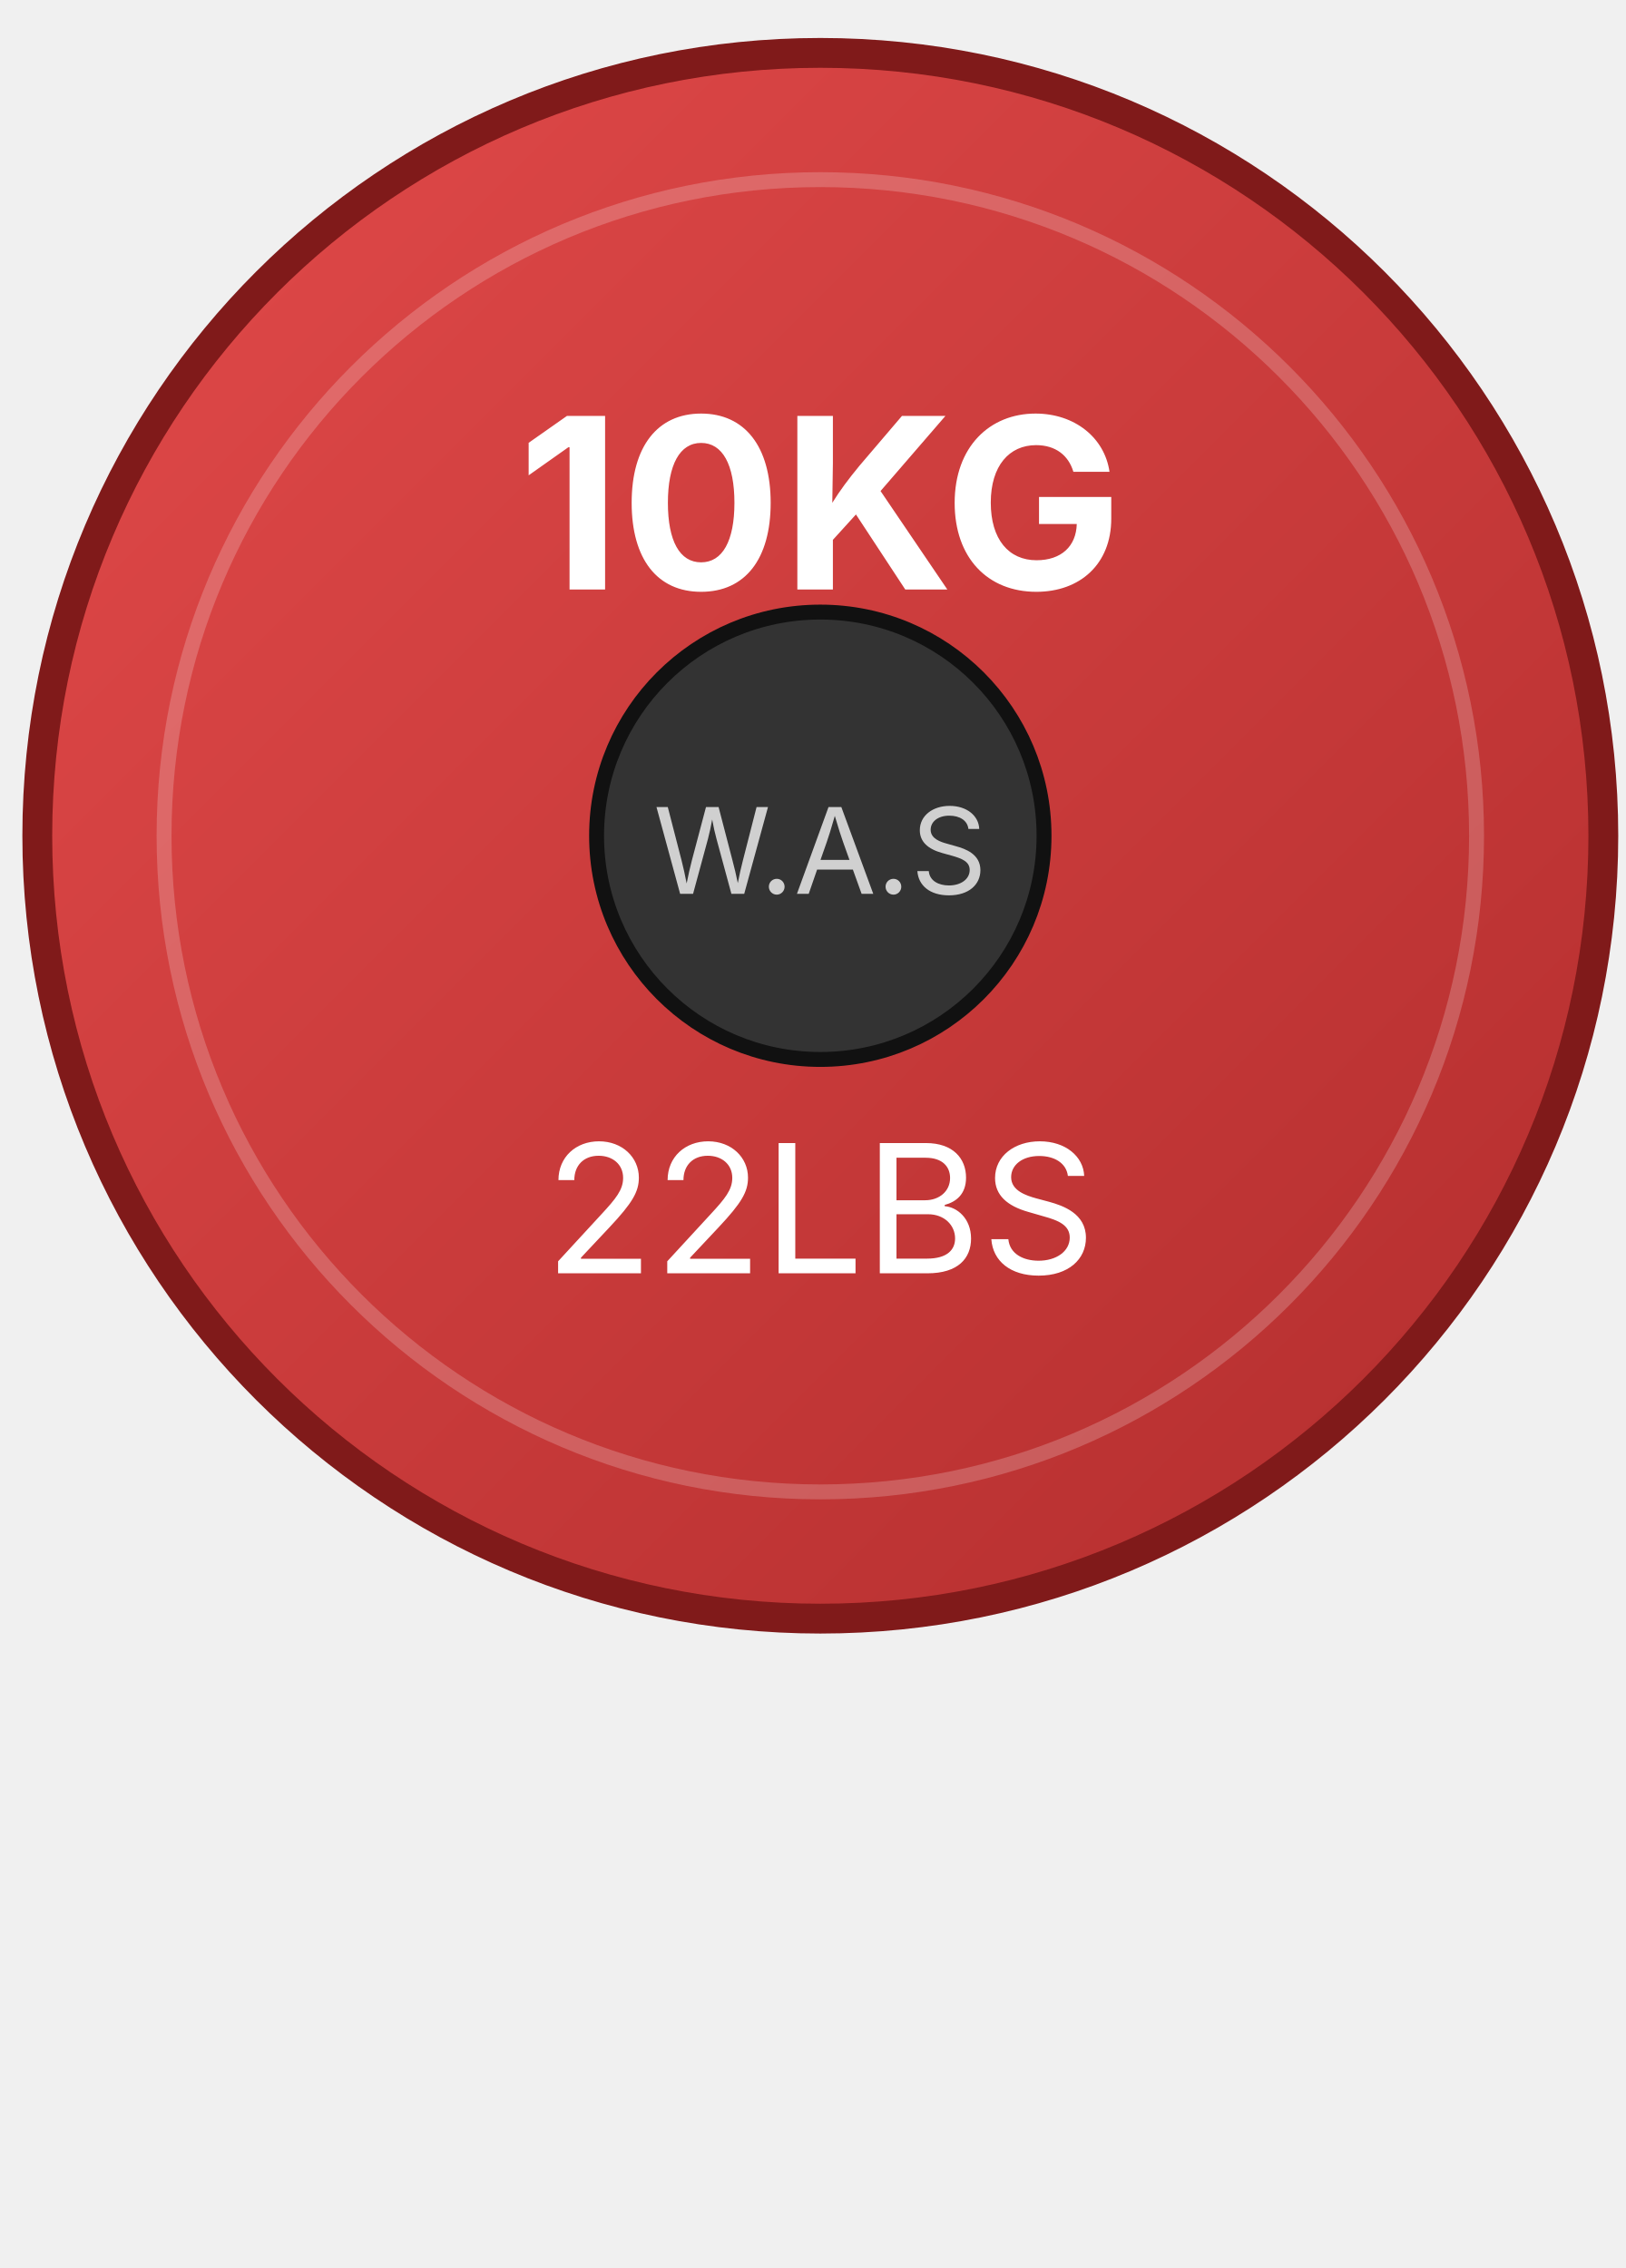
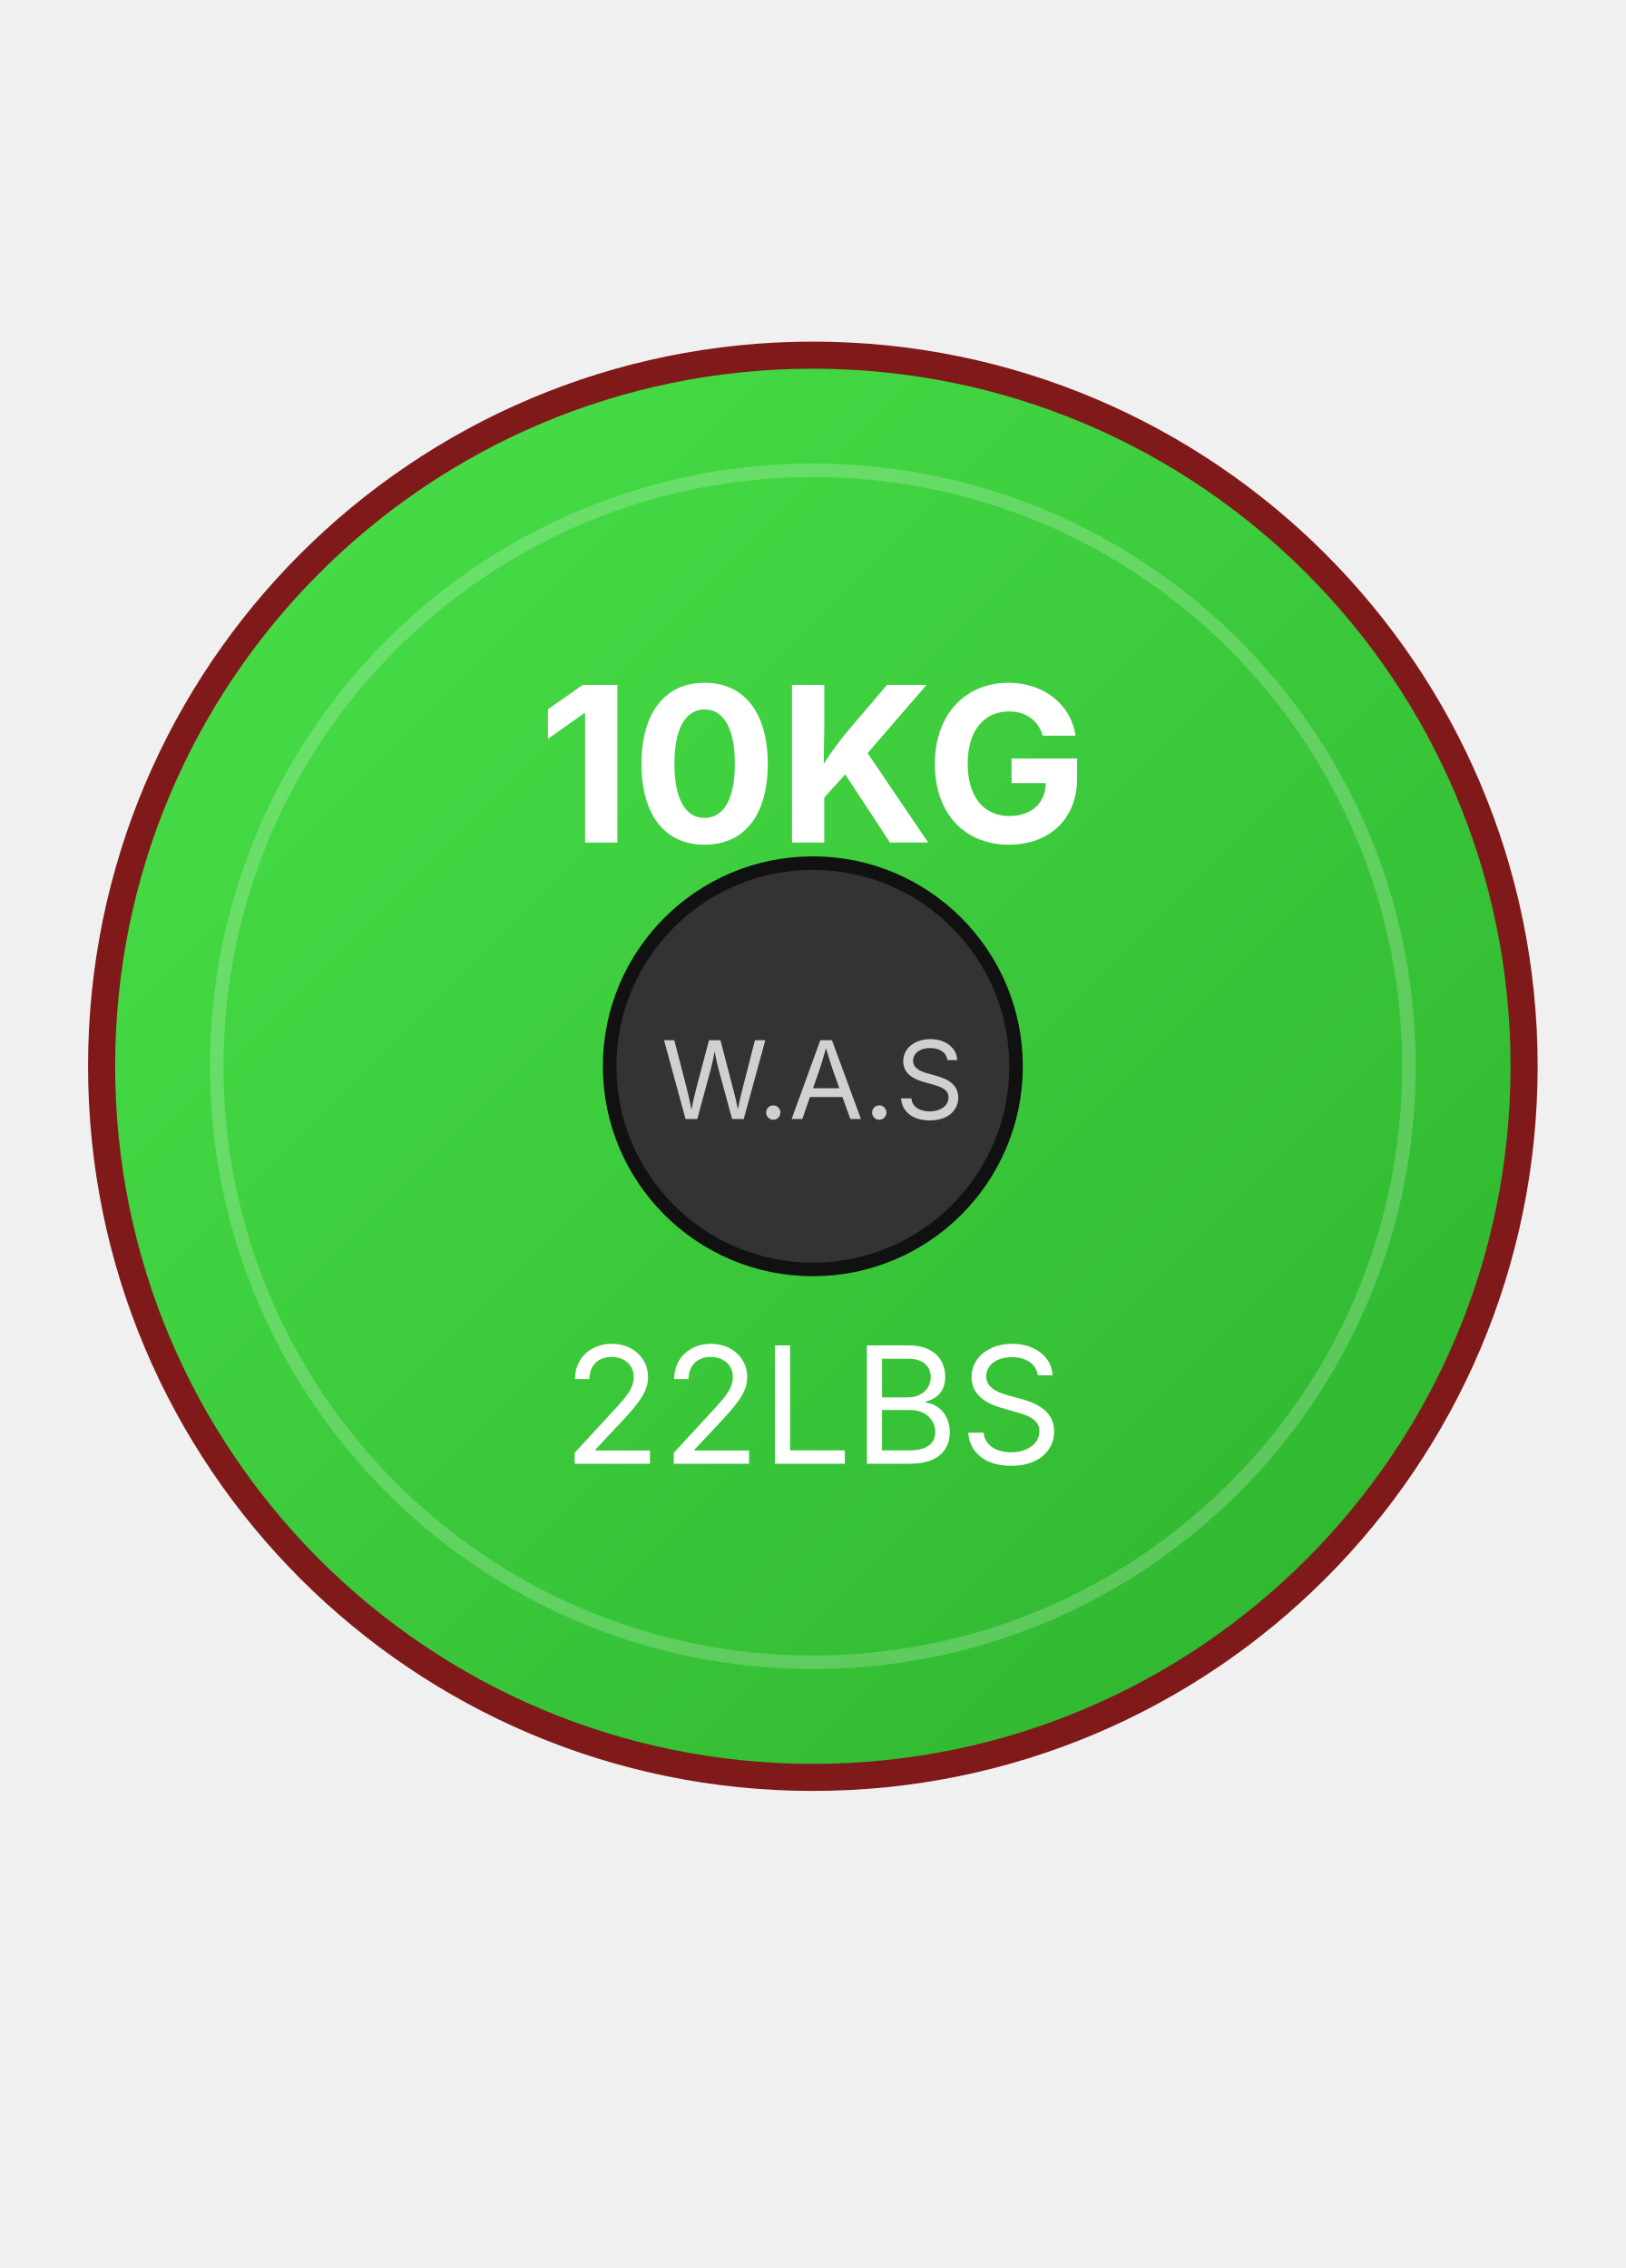
- <svg xmlns="http://www.w3.org/2000/svg" width="215" height="300" viewBox="-10 -10 218 300" fill="none">
+ <svg xmlns="http://www.w3.org/2000/svg" width="215" height="300" viewBox="-20 -10 240 240" fill="none">
  <defs>
    <linearGradient id="plateGradient" x1="0%" y1="0%" x2="100%" y2="100%">
-       <stop offset="0%" style="stop-color:#E24A4A;stop-opacity:1" />
-       <stop offset="100%" style="stop-color:#B22D2D;stop-opacity:1" />
+       <stop offset="0%" style="stop-color:#4AE24A;stop-opacity:1" />
+       <stop offset="100%" style="stop-color:#2DB22D;stop-opacity:1" />
    </linearGradient>
  </defs>
  <circle cx="100" cy="100" r="105" fill="url(#plateGradient)" stroke="#801A1A" stroke-width="4" />
  <circle cx="100" cy="100" r="88" fill="none" stroke="#FFFFFF" stroke-opacity="0.2" stroke-width="2" />
  <circle cx="100" cy="100" r="30" fill="#333333" stroke="#111111" stroke-width="2" />
  <text x="100" y="55" font-family="Inter, sans-serif" font-size="32" font-weight="bold" fill="#FFFFFF" text-anchor="middle" dominant-baseline="middle">
    10KG
  </text>
  <text x="100" y="102" font-family="Inter, sans-serif" font-size="16" fill="#D0D0D0" text-anchor="middle" dominant-baseline="middle">
    W.A.S
  </text>
  <text x="100" y="150" font-family="Inter, sans-serif" font-size="24" fill="#FFFFFF" text-anchor="middle" dominant-baseline="middle">
    22LBS
  </text>
</svg>
